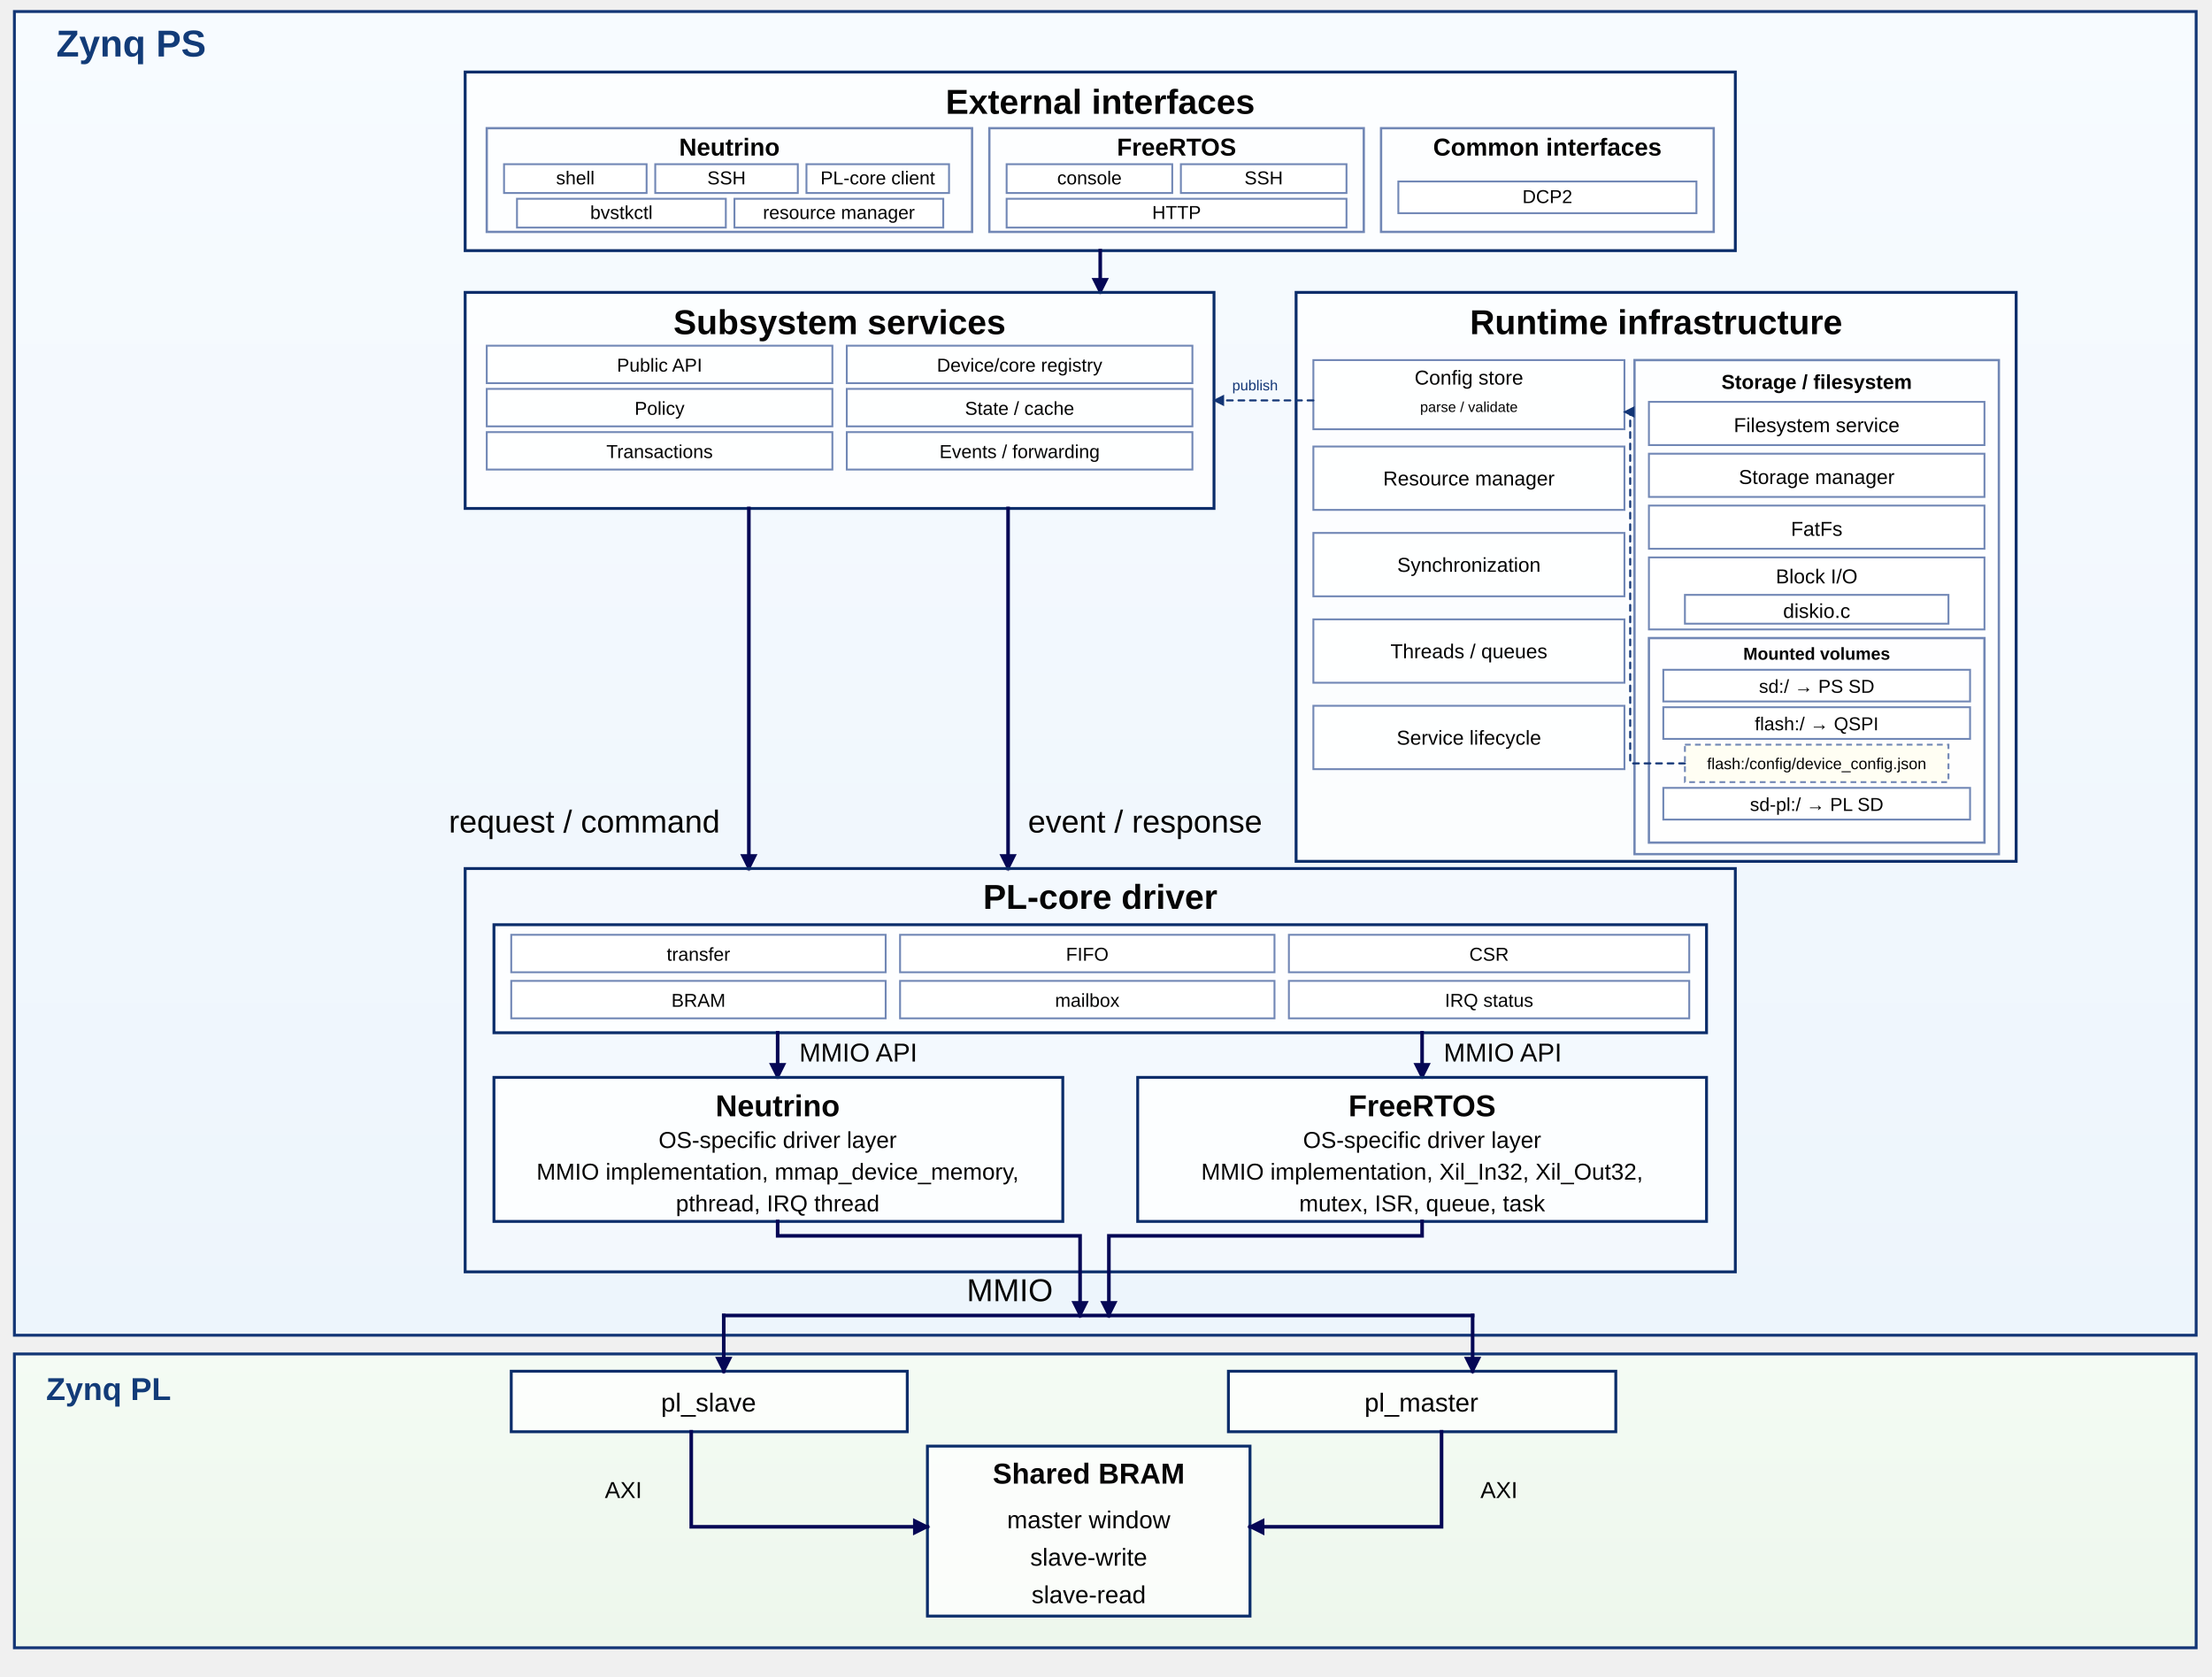
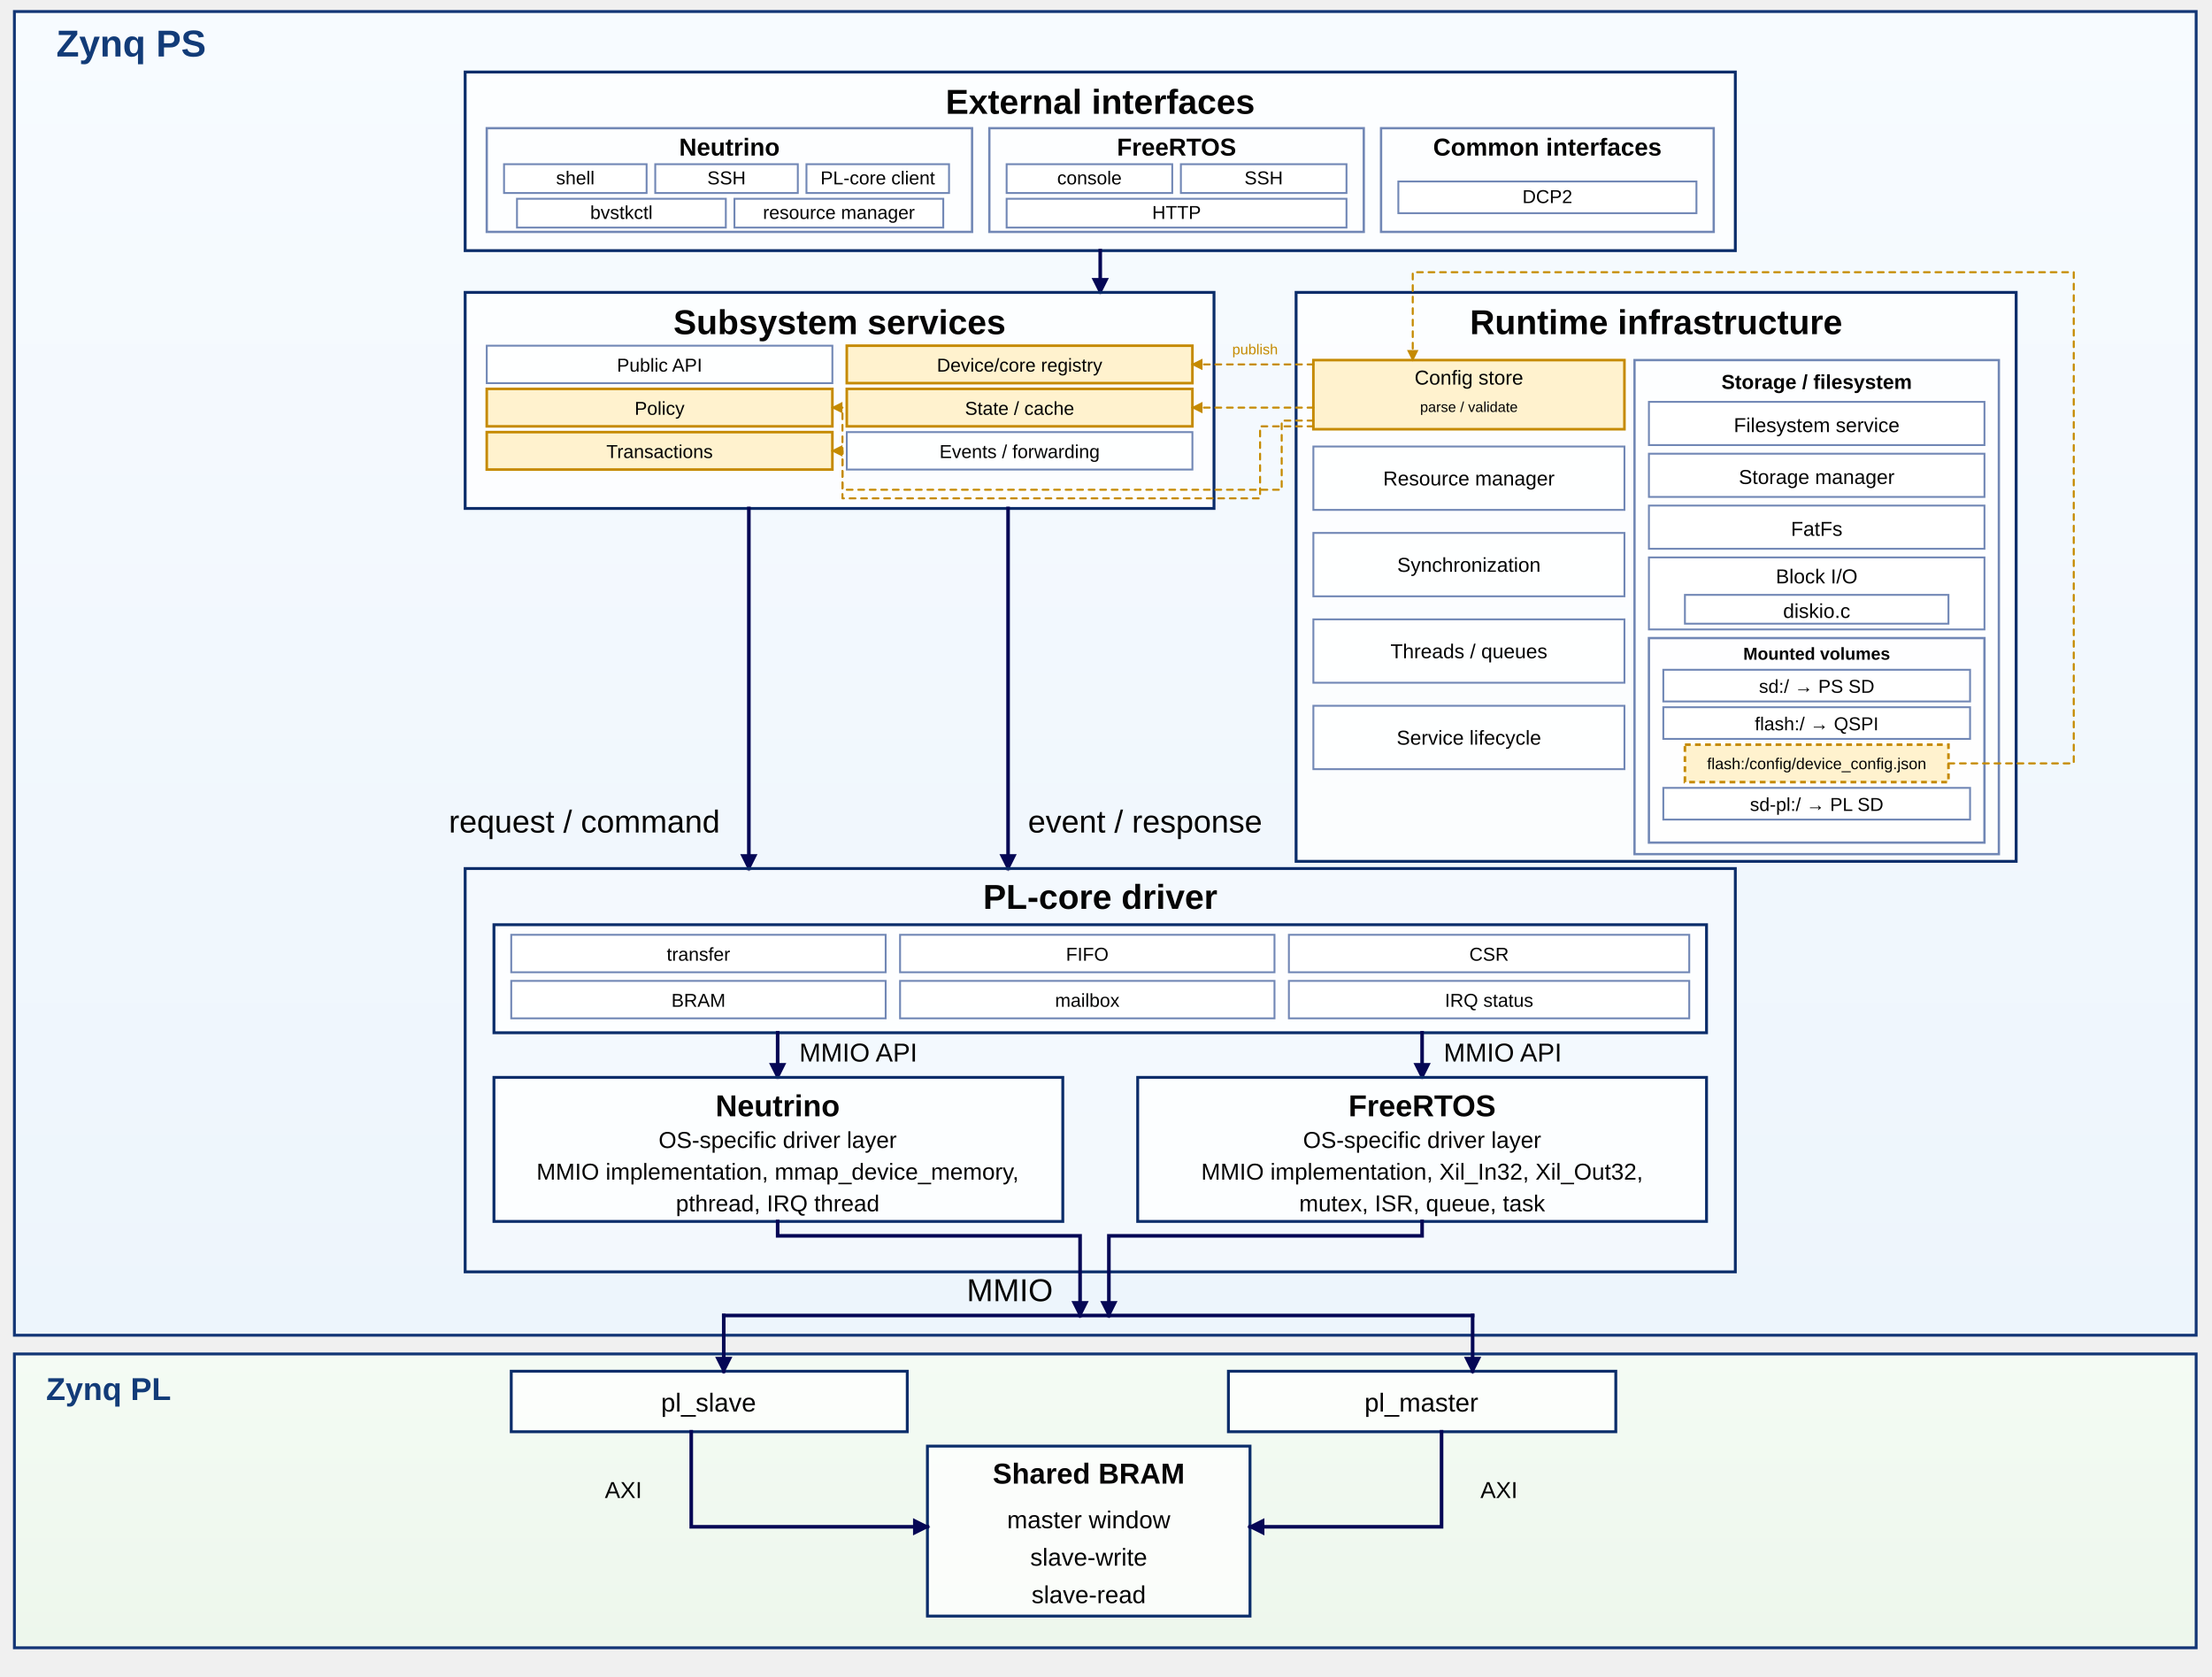
<svg xmlns="http://www.w3.org/2000/svg" width="1536" height="1164" viewBox="0 0 1536 1164" version="1.1" id="svg1142">
  <defs id="defs1039">
    <linearGradient id="zynq-background" x1="0" y1="0" x2="0" y2="1">
      <stop offset="0" stop-color="#f7fbff" id="stop1024" />
      <stop offset="1" stop-color="#edf5fc" id="stop1026" />
    </linearGradient>
    <linearGradient id="fpga-background" x1="0" y1="0" x2="0" y2="1">
      <stop offset="0" stop-color="#f4fbf4" id="stop1029" />
      <stop offset="1" stop-color="#edf7ec" id="stop1031" />
    </linearGradient>
    <marker id="arrowhead" markerWidth="12" markerHeight="12" refX="10" refY="6" orient="auto" markerUnits="userSpaceOnUse">
      <path d="M 0,0 L 12,6 L 0,12 z" fill="#050755" id="path1034" />
    </marker>
    <style type="text/css" id="style1037">
      .boundary { stroke: #123575; stroke-width: 2; }
      .box { fill: #ffffff; fill-opacity: 0.72; stroke: #0b2d6a; stroke-width: 2; }
      .driver-box { fill: #ffffff; fill-opacity: 0.78; stroke: #0b2d6a; stroke-width: 2; }
      .title { font-family: Arial, Helvetica, sans-serif; font-size: 24px; font-weight: 700; fill: #050505; }
      .body { font-family: Arial, Helvetica, sans-serif; font-size: 20px; fill: #050505; }
      .small-body { font-family: Arial, Helvetica, sans-serif; font-size: 16px; fill: #050505; }
      .runtime-body { font-family: Arial, Helvetica, sans-serif; font-size: 16px; fill: #050505; }
      .runtime-group-title { font-family: Arial, Helvetica, sans-serif; font-size: 12px; font-weight: 700; fill: #050505; }
      .runtime-mechanism-label { font-family: Arial, Helvetica, sans-serif; font-size: 14px; fill: #050505; }
      .runtime-cell-label { font-family: Arial, Helvetica, sans-serif; font-size: 10px; fill: #050505; }
      .runtime-storage-title { font-family: Arial, Helvetica, sans-serif; font-size: 14px; font-weight: 700; fill: #050505; }
      .runtime-storage-label { font-family: Arial, Helvetica, sans-serif; font-size: 14px; fill: #050505; }
      .runtime-volume-label { font-family: Arial, Helvetica, sans-serif; font-size: 13px; fill: #050505; }
      .runtime-path-label { font-family: Arial, Helvetica, sans-serif; font-size: 11px; fill: #050505; }
-       .profile-cell { fill: #fffef2; fill-opacity: 0.9; stroke: #7187b5; stroke-width: 1.3; stroke-dasharray: 4,3; }
+       .profile-cell { fill: #fff2cc; fill-opacity: 0.95; stroke: #c58a00; stroke-width: 1.8; stroke-dasharray: 4,3; }
      .driver-title { font-family: Arial, Helvetica, sans-serif; font-size: 21px; font-weight: 700; fill: #050505; }
      .driver-container { fill: #ffffff; fill-opacity: 0.28; stroke: #0b2d6a; stroke-width: 2; }
      .cell { fill: #ffffff; fill-opacity: 0.78; stroke: #7187b5; stroke-width: 1.3; }
+       .configuration-cell { fill: #fff2cc; fill-opacity: 0.95; stroke: #c58a00; stroke-width: 1.8; }
      .cell-label { font-family: Arial, Helvetica, sans-serif; font-size: 13px; fill: #050505; }
      .group-box { fill: #ffffff; fill-opacity: 0.45; stroke: #7187b5; stroke-width: 1.6; }
      .group-title { font-family: Arial, Helvetica, sans-serif; font-size: 17px; font-weight: 700; fill: #050505; }
      .pl-label { font-family: Arial, Helvetica, sans-serif; font-size: 26px; font-weight: 700; fill: #123b78; }
      .pl-body { font-family: Arial, Helvetica, sans-serif; font-size: 22px; fill: #050505; }
      .pl-region-title { font-family: Arial, Helvetica, sans-serif; font-size: 22px; font-weight: 700; fill: #123b78; }
      .pl-core-label { font-family: Arial, Helvetica, sans-serif; font-size: 18px; fill: #050505; }
      .pl-memory-title { font-family: Arial, Helvetica, sans-serif; font-size: 20px; font-weight: 700; fill: #050505; }
      .pl-memory-body { font-family: Arial, Helvetica, sans-serif; font-size: 17px; fill: #050505; }
      .pl-connection-label { font-family: Arial, Helvetica, sans-serif; font-size: 16px; fill: #050505; }
      .connection-label { font-family: Arial, Helvetica, sans-serif; font-size: 22px; fill: #050505; }
      .mmio-api-text { font-family: Arial, Helvetica, sans-serif; font-size: 18px; fill: #050505; }
      .connection { fill: none; stroke: #050755; stroke-width: 2.5; stroke-linecap: square; stroke-linejoin: miter; }
      .support-connection { fill: none; stroke: #123575; stroke-width: 2; stroke-dasharray: 6,4; stroke-linecap: square; }
      .support-label { font-family: Arial, Helvetica, sans-serif; font-size: 13px; fill: #123575; }
-       .lifecycle-connection { fill: none; stroke: #123575; stroke-width: 1.4; stroke-dasharray: 4,4; stroke-linecap: round; stroke-linejoin: round; }
-       .lifecycle-label { font-family: Arial, Helvetica, sans-serif; font-size: 10px; fill: #123575; }
+       .lifecycle-connection { fill: none; stroke: #c58a00; stroke-width: 1.4; stroke-dasharray: 4,4; stroke-linecap: round; stroke-linejoin: round; }
+       .lifecycle-label { font-family: Arial, Helvetica, sans-serif; font-size: 10px; fill: #c58a00; }
    </style>
    <marker id="arrowhead-9" markerWidth="12" markerHeight="12" refX="10" refY="6" orient="auto" markerUnits="userSpaceOnUse">
      <path d="M 0,0 12,6 0,12 Z" fill="#050755" id="path1034-3" />
    </marker>
    <marker id="arrowhead-0" markerWidth="12" markerHeight="12" refX="10" refY="6" orient="auto" markerUnits="userSpaceOnUse">
      <path d="M 0,0 12,6 0,12 Z" fill="#050755" id="path1034-6" />
    </marker>
    <marker id="lifecycle-arrowhead" markerWidth="8" markerHeight="8" refX="7" refY="4" orient="auto" markerUnits="userSpaceOnUse">
-       <path d="M 0,0 8,4 0,8 Z" fill="#123575" id="path1034-lifecycle" />
+       <path d="M 0,0 8,4 0,8 Z" fill="#c58a00" id="path1034-lifecycle" />
    </marker>
  </defs>
  <g id="zynq-ps">
    <rect id="zynq-ps-boundary" class="boundary" x="10" y="8" width="1515" height="919" fill="url(#zynq-background)" />
    <text id="zynq-ps-title" class="pl-label" x="91.069" y="39.225" text-anchor="middle" font-size="30">Zynq PS</text>
    <g id="external-interfaces">
      <rect id="external-interfaces-box" class="box" x="323" y="50" width="882" height="124" />
      <text id="external-interfaces-title" class="title" x="764" y="79" text-anchor="middle">External interfaces</text>
      <g id="external-interface-groups">
        <g id="external-neutrino-group">
          <rect id="external-neutrino-group-box" class="group-box" x="338" y="89" width="337" height="72" />
          <text id="external-neutrino-group-title" class="group-title" x="506.5" y="108" text-anchor="middle">Neutrino</text>
          <g id="external-neutrino-interface-cells">
            <rect id="external-neutrino-shell-cell" class="cell" x="350" y="114" width="99" height="20" />
            <text id="external-neutrino-shell-label" class="cell-label" x="399.5" y="128" text-anchor="middle">shell</text>
            <rect id="external-neutrino-ssh-cell" class="cell" x="455" y="114" width="99" height="20" />
            <text id="external-neutrino-ssh-label" class="cell-label" x="504.5" y="128" text-anchor="middle">SSH</text>
            <rect id="external-neutrino-pl-core-client-cell" class="cell" x="560" y="114" width="99" height="20" />
            <text id="external-neutrino-pl-core-client-label" class="cell-label" x="609.5" y="128" text-anchor="middle">PL-core client</text>
            <rect id="external-neutrino-bvstkctl-cell" class="cell" x="359" y="138" width="145" height="20" />
            <text id="external-neutrino-bvstkctl-label" class="cell-label" x="431.5" y="152" text-anchor="middle">bvstkctl</text>
            <rect id="external-neutrino-resource-manager-cell" class="cell" x="510" y="138" width="145" height="20" />
            <text id="external-neutrino-resource-manager-label" class="cell-label" x="582.5" y="152" text-anchor="middle">resource manager</text>
          </g>
        </g>
        <g id="external-freertos-group">
          <rect id="external-freertos-group-box" class="group-box" x="687" y="89" width="260" height="72" />
          <text id="external-freertos-group-title" class="group-title" x="817" y="108" text-anchor="middle">FreeRTOS</text>
          <g id="external-freertos-interface-cells">
            <rect id="external-freertos-console-cell" class="cell" x="699" y="114" width="115" height="20" />
            <text id="external-freertos-console-label" class="cell-label" x="756.5" y="128" text-anchor="middle">console</text>
            <rect id="external-freertos-ssh-cell" class="cell" x="820" y="114" width="115" height="20" />
            <text id="external-freertos-ssh-label" class="cell-label" x="877.5" y="128" text-anchor="middle">SSH</text>
            <rect id="external-freertos-http-cell" class="cell" x="699" y="138" width="236" height="20" />
            <text id="external-freertos-http-label" class="cell-label" x="817" y="152" text-anchor="middle">HTTP</text>
          </g>
        </g>
        <g id="external-common-group">
          <rect id="external-common-group-box" class="group-box" x="959" y="89" width="231" height="72" />
          <text id="external-common-group-title" class="group-title" x="1074.5" y="108" text-anchor="middle">Common interfaces</text>
          <g id="external-common-interface-cells">
            <rect id="external-common-dcp2-cell" class="cell" x="971" y="126" width="207" height="22" />
            <text id="external-common-dcp2-label" class="cell-label" x="1074.5" y="141" text-anchor="middle">DCP2</text>
          </g>
        </g>
      </g>
    </g>
    <g id="external-to-services">
      <path id="external-to-services-arrow" class="connection" d="M 764,174 V 203" marker-end="url(#arrowhead)" />
    </g>
    <g id="subsystem-services">
      <rect id="subsystem-services-box" class="box" x="323" y="203" width="520" height="150" />
      <text id="subsystem-services-title" class="title" x="583" y="232" text-anchor="middle">Subsystem services</text>
      <g id="subsystem-service-cells">
        <rect id="service-api-cell" class="cell" x="338" y="240" width="240" height="26" />
        <text id="service-api-label" class="cell-label" x="458" y="258" text-anchor="middle">Public API</text>
-         <rect id="service-registry-cell" class="cell" x="588" y="240" width="240" height="26" />
+         <rect id="service-registry-cell" class="cell configuration-cell" x="588" y="240" width="240" height="26" />
        <text id="service-registry-label" class="cell-label" x="708" y="258" text-anchor="middle">Device/core registry</text>
-         <rect id="service-policy-cell" class="cell" x="338" y="270" width="240" height="26" />
+         <rect id="service-policy-cell" class="cell configuration-cell" x="338" y="270" width="240" height="26" />
        <text id="service-policy-label" class="cell-label" x="458" y="288" text-anchor="middle">Policy</text>
-         <rect id="service-state-cell" class="cell" x="588" y="270" width="240" height="26" />
+         <rect id="service-state-cell" class="cell configuration-cell" x="588" y="270" width="240" height="26" />
        <text id="service-state-label" class="cell-label" x="708" y="288" text-anchor="middle">State / cache</text>
-         <rect id="service-transactions-cell" class="cell" x="338" y="300" width="240" height="26" />
+         <rect id="service-transactions-cell" class="cell configuration-cell" x="338" y="300" width="240" height="26" />
        <text id="service-transactions-label" class="cell-label" x="458" y="318" text-anchor="middle">Transactions</text>
        <rect id="service-events-cell" class="cell" x="588" y="300" width="240" height="26" />
        <text id="service-events-label" class="cell-label" x="708" y="318" text-anchor="middle">Events / forwarding</text>
      </g>
    </g>
    <g id="runtime-infrastructure">
      <rect id="runtime-infrastructure-box" class="box" x="900" y="203" width="500" height="395" />
      <text id="runtime-infrastructure-title" class="title" x="1150" y="232" text-anchor="middle">Runtime infrastructure</text>
      <g id="runtime-mechanism-cells">
-         <rect id="runtime-config-cell" class="cell" x="912" y="250" width="216" height="48" />
+         <rect id="runtime-config-cell" class="cell configuration-cell" x="912" y="250" width="216" height="48" />
        <text id="runtime-config-label" class="runtime-mechanism-label" x="1020" y="267" text-anchor="middle">Config store</text>
        <text id="runtime-config-processing-label" class="runtime-cell-label" x="1020" y="286" text-anchor="middle">parse / validate</text>
        <rect id="runtime-resource-manager-cell" class="cell" x="912" y="310" width="216" height="44" />
        <text id="runtime-resource-manager-label" class="runtime-mechanism-label" x="1020" y="337" text-anchor="middle">Resource manager</text>
        <rect id="runtime-synchronization-cell" class="cell" x="912" y="370" width="216" height="44" />
        <text id="runtime-synchronization-label" class="runtime-mechanism-label" x="1020" y="397" text-anchor="middle">Synchronization</text>
        <rect id="runtime-threads-cell" class="cell" x="912" y="430" width="216" height="44" />
        <text id="runtime-threads-label" class="runtime-mechanism-label" x="1020" y="457" text-anchor="middle">Threads / queues</text>
        <rect id="runtime-lifecycle-cell" class="cell" x="912" y="490" width="216" height="44" />
        <text id="runtime-lifecycle-label" class="runtime-mechanism-label" x="1020" y="517" text-anchor="middle">Service lifecycle</text>
        <g id="runtime-storage-filesystem">
          <rect id="runtime-storage-filesystem-box" class="group-box" x="1135" y="250" width="253" height="343" />
          <text id="runtime-storage-filesystem-title" class="runtime-storage-title" x="1261.5" y="270" text-anchor="middle">Storage / filesystem</text>
          <g id="runtime-storage-filesystem-cells">
            <rect id="runtime-filesystem-service-cell" class="cell" x="1145" y="279" width="233" height="30" />
            <text id="runtime-filesystem-service-label" class="runtime-storage-label" x="1261.5" y="300" text-anchor="middle">Filesystem service</text>
            <rect id="runtime-storage-manager-cell" class="cell" x="1145" y="315" width="233" height="30" />
            <text id="runtime-storage-manager-label" class="runtime-storage-label" x="1261.5" y="336" text-anchor="middle">Storage manager</text>
            <rect id="runtime-fatfs-cell" class="cell" x="1145" y="351" width="233" height="30" />
            <text id="runtime-fatfs-label" class="runtime-storage-label" x="1261.5" y="372" text-anchor="middle">FatFs</text>
            <g id="runtime-block-io">
              <rect id="runtime-block-io-box" class="cell" x="1145" y="387" width="233" height="50" />
              <text id="runtime-block-io-label" class="runtime-storage-label" x="1261.5" y="405" text-anchor="middle">Block I/O</text>
              <rect id="runtime-diskio-cell" class="cell" x="1170" y="413" width="183" height="20" />
              <text id="runtime-diskio-label" class="runtime-storage-label" x="1261.5" y="429" text-anchor="middle">diskio.c</text>
            </g>
            <g id="runtime-mounted-volumes">
              <rect id="runtime-mounted-volumes-box" class="group-box" x="1145" y="443" width="233" height="142" />
              <text id="runtime-mounted-volumes-title" class="runtime-group-title" x="1261.5" y="458" text-anchor="middle">Mounted volumes</text>
              <rect id="runtime-sd-volume-cell" class="cell" x="1155" y="465" width="213" height="22" />
              <text id="runtime-sd-volume-label" class="runtime-volume-label" x="1261.5" y="481" text-anchor="middle">sd:/ → PS SD</text>
              <rect id="runtime-flash-volume-cell" class="cell" x="1155" y="491" width="213" height="22" />
              <text id="runtime-flash-volume-label" class="runtime-volume-label" x="1261.5" y="507" text-anchor="middle">flash:/ → QSPI</text>
              <rect id="runtime-device-config-file-cell" class="profile-cell" x="1170" y="517" width="183" height="26" />
              <text id="runtime-device-config-file-label" class="runtime-path-label" x="1261.5" y="534" text-anchor="middle">flash:/config/device_config.json</text>
              <rect id="runtime-sd-pl-volume-cell" class="cell" x="1155" y="547" width="213" height="22" />
              <text id="runtime-sd-pl-volume-label" class="runtime-volume-label" x="1261.5" y="563" text-anchor="middle">sd-pl:/ → PL SD</text>
            </g>
          </g>
        </g>
      </g>
    </g>
    <g id="configuration-lifecycle">
-       <path id="device-config-file-to-config-store" class="lifecycle-connection" d="M 1170,530 H 1132 V 286 H 1128" marker-end="url(#lifecycle-arrowhead)" />
-       <path id="config-store-publishes-model" class="lifecycle-connection" d="M 912,278 H 843" marker-end="url(#lifecycle-arrowhead)" />
-       <text id="config-store-publishes-model-label" class="lifecycle-label" x="871.5" y="271" text-anchor="middle">publish</text>
+       <path id="device-config-file-to-config-store" class="lifecycle-connection" d="M 1353,530 H 1440 V 189 H 981 V 250" marker-end="url(#lifecycle-arrowhead)" />
+       <path id="config-store-to-device-registry" class="lifecycle-connection" d="M 912,253 H 828" marker-end="url(#lifecycle-arrowhead)" />
+       <text id="config-store-to-device-registry-label" class="lifecycle-label" x="871.5" y="246" text-anchor="middle">publish</text>
+       <path id="config-store-to-state-cache" class="lifecycle-connection" d="M 912,283 H 828" marker-end="url(#lifecycle-arrowhead)" />
+       <path id="config-store-to-policy" class="lifecycle-connection" d="M 912,292 H 890 V 340 H 585 V 283 H 578" marker-end="url(#lifecycle-arrowhead)" />
+       <path id="config-store-to-transactions" class="lifecycle-connection" d="M 912,296 H 875 V 346 H 585 V 313 H 578" marker-end="url(#lifecycle-arrowhead)" />
    </g>
    <g id="services-to-common-driver">
      <text id="request-command-label" class="connection-label" x="311.626" y="578">request / command</text>
      <path id="request-command-arrow" class="connection" d="M 520,353 V 603" marker-end="url(#arrowhead)" />
      <text id="event-response-label" class="connection-label" x="713.825" y="578">event / response</text>
      <path id="event-response-arrow" class="connection" d="M 700,353 V 603" marker-end="url(#arrowhead)" />
    </g>
    <g id="pl-core-driver" transform="translate(0,200)">
      <rect id="pl-core-driver-box" class="driver-container" x="323" y="403" width="882" height="280" />
      <text id="pl-core-driver-title" class="title" x="764" y="431" text-anchor="middle">PL-core driver</text>
      <g id="pl-core-driver-common-functions">
        <rect id="pl-core-driver-common-functions-box" class="driver-box" x="343" y="442" width="842" height="75" />
        <g id="common-driver-function-cells">
          <rect id="common-transfer-cell" class="cell" x="355" y="449" width="260" height="26" />
          <text id="common-transfer-label" class="cell-label" x="485" y="467" text-anchor="middle">transfer</text>
          <rect id="common-fifo-cell" class="cell" x="625" y="449" width="260" height="26" />
          <text id="common-fifo-label" class="cell-label" x="755" y="467" text-anchor="middle">FIFO</text>
          <rect id="common-csr-cell" class="cell" x="895" y="449" width="278" height="26" />
          <text id="common-csr-label" class="cell-label" x="1034" y="467" text-anchor="middle">CSR</text>
          <rect id="common-bram-cell" class="cell" x="355" y="481" width="260" height="26" />
          <text id="common-bram-label" class="cell-label" x="485" y="499" text-anchor="middle">BRAM</text>
          <rect id="common-mailbox-cell" class="cell" x="625" y="481" width="260" height="26" />
          <text id="common-mailbox-label" class="cell-label" x="755" y="499" text-anchor="middle">mailbox</text>
          <rect id="common-irq-status-cell" class="cell" x="895" y="481" width="278" height="26" />
          <text id="common-irq-status-label" class="cell-label" x="1034" y="499" text-anchor="middle">IRQ status</text>
        </g>
      </g>
      <g id="driver-mmio-api">
        <text id="mmio-api-label" class="connection-label mmio-api-text" x="596" y="537" text-anchor="middle">MMIO API</text>
        <text id="mmio-api-label-0" class="connection-label mmio-api-text" x="1043.5" y="537" text-anchor="middle">MMIO API</text>
        <path id="common-to-neutrino-driver" class="connection" d="M 540,517 V 548" marker-end="url(#arrowhead-9)" />
        <path id="common-to-freertos-driver" class="connection" d="M 987.5,517 V 548" marker-end="url(#arrowhead-0)" />
      </g>
      <g id="os-specific-drivers">
        <g id="neutrino-driver">
          <rect id="neutrino-driver-box" class="driver-box" x="343" y="548" width="395" height="100" />
          <text id="neutrino-driver-title" class="driver-title" x="540" y="575" text-anchor="middle">Neutrino</text>
          <text id="neutrino-driver-part" class="small-body" x="540" y="597" text-anchor="middle">OS-specific driver layer</text>
          <text id="neutrino-driver-note" class="small-body" x="540" y="619" text-anchor="middle">MMIO implementation, mmap_device_memory,</text>
          <text id="neutrino-driver-note-details" class="small-body" x="540" y="641" text-anchor="middle">pthread, IRQ thread</text>
        </g>
        <g id="freertos-driver">
          <rect id="freertos-driver-box" class="driver-box" x="790" y="548" width="395" height="100" />
          <text id="freertos-driver-title" class="driver-title" x="987.5" y="575" text-anchor="middle">FreeRTOS</text>
          <text id="freertos-driver-part" class="small-body" x="987.5" y="597" text-anchor="middle">OS-specific driver layer</text>
          <text id="freertos-driver-note" class="small-body" x="987.5" y="619" text-anchor="middle">MMIO implementation, Xil_In32, Xil_Out32,</text>
          <text id="freertos-driver-note-details" class="small-body" x="987.5" y="641" text-anchor="middle">mutex, ISR, queue, task</text>
        </g>
      </g>
    </g>
  </g>
  <g id="fpga-pl" transform="translate(0,200)">
    <rect id="fpga-pl-boundary" class="boundary" x="10" y="740" width="1515" height="204" fill="url(#fpga-background)" />
    <text id="fpga-pl-title" class="pl-region-title" x="32" y="772">Zynq PL</text>
    <g id="pl-slave">
      <rect id="pl-slave-box" class="box" x="355" y="752" width="275" height="42" />
      <text id="pl-slave-label" class="pl-core-label" x="492" y="780" text-anchor="middle">pl_slave</text>
    </g>
    <g id="pl-master">
      <rect id="pl-master-box" class="box" x="853" y="752" width="269" height="42" />
      <text id="pl-master-label" class="pl-core-label" x="987" y="780" text-anchor="middle">pl_master</text>
    </g>
    <g id="shared-bram">
      <rect id="shared-bram-box" class="box" x="644" y="804" width="224" height="118" />
      <text id="shared-bram-title" class="pl-memory-title" x="756" y="830" text-anchor="middle">Shared BRAM</text>
      <text id="master-window" class="pl-memory-body" x="756" y="861" text-anchor="middle">master window</text>
      <text id="slave-write" class="pl-memory-body" x="756" y="887" text-anchor="middle">slave-write</text>
      <text id="slave-read" class="pl-memory-body" x="756" y="913" text-anchor="middle">slave-read</text>
    </g>
  </g>
  <g id="mmio-connections" transform="translate(0,200)">
    <path id="mmio-bus" class="connection" d="m 502.575,713.303 h 520" />
    <path id="neutrino-to-mmio-bus" class="connection" d="M 540,648 V 658 H 750 V 713.303" marker-end="url(#arrowhead)" />
    <path id="freertos-to-mmio-bus" class="connection" d="M 987.5,648 V 658 H 770 V 713.303" marker-end="url(#arrowhead)" />
    <text id="mmio-label" class="connection-label" x="701.212" y="703.366" text-anchor="middle">MMIO</text>
    <path id="mmio-to-pl-slave" class="connection" d="M 502.575,713.303 V 752" marker-end="url(#arrowhead)" />
    <path id="mmio-to-pl-master" class="connection" d="M 1022.576,713.303 V 752" marker-end="url(#arrowhead)" />
    <path id="pl-slave-axi" class="connection" d="M 480,794 V 860 H 644" marker-end="url(#arrowhead)" />
    <path id="pl-master-axi" class="connection" d="M 1001,794 V 860 H 868" marker-end="url(#arrowhead)" />
    <text id="pl-slave-axi-label" class="pl-connection-label" x="420" y="840">AXI</text>
    <text id="pl-master-axi-label" class="pl-connection-label" x="1028" y="840">AXI</text>
  </g>
</svg>
